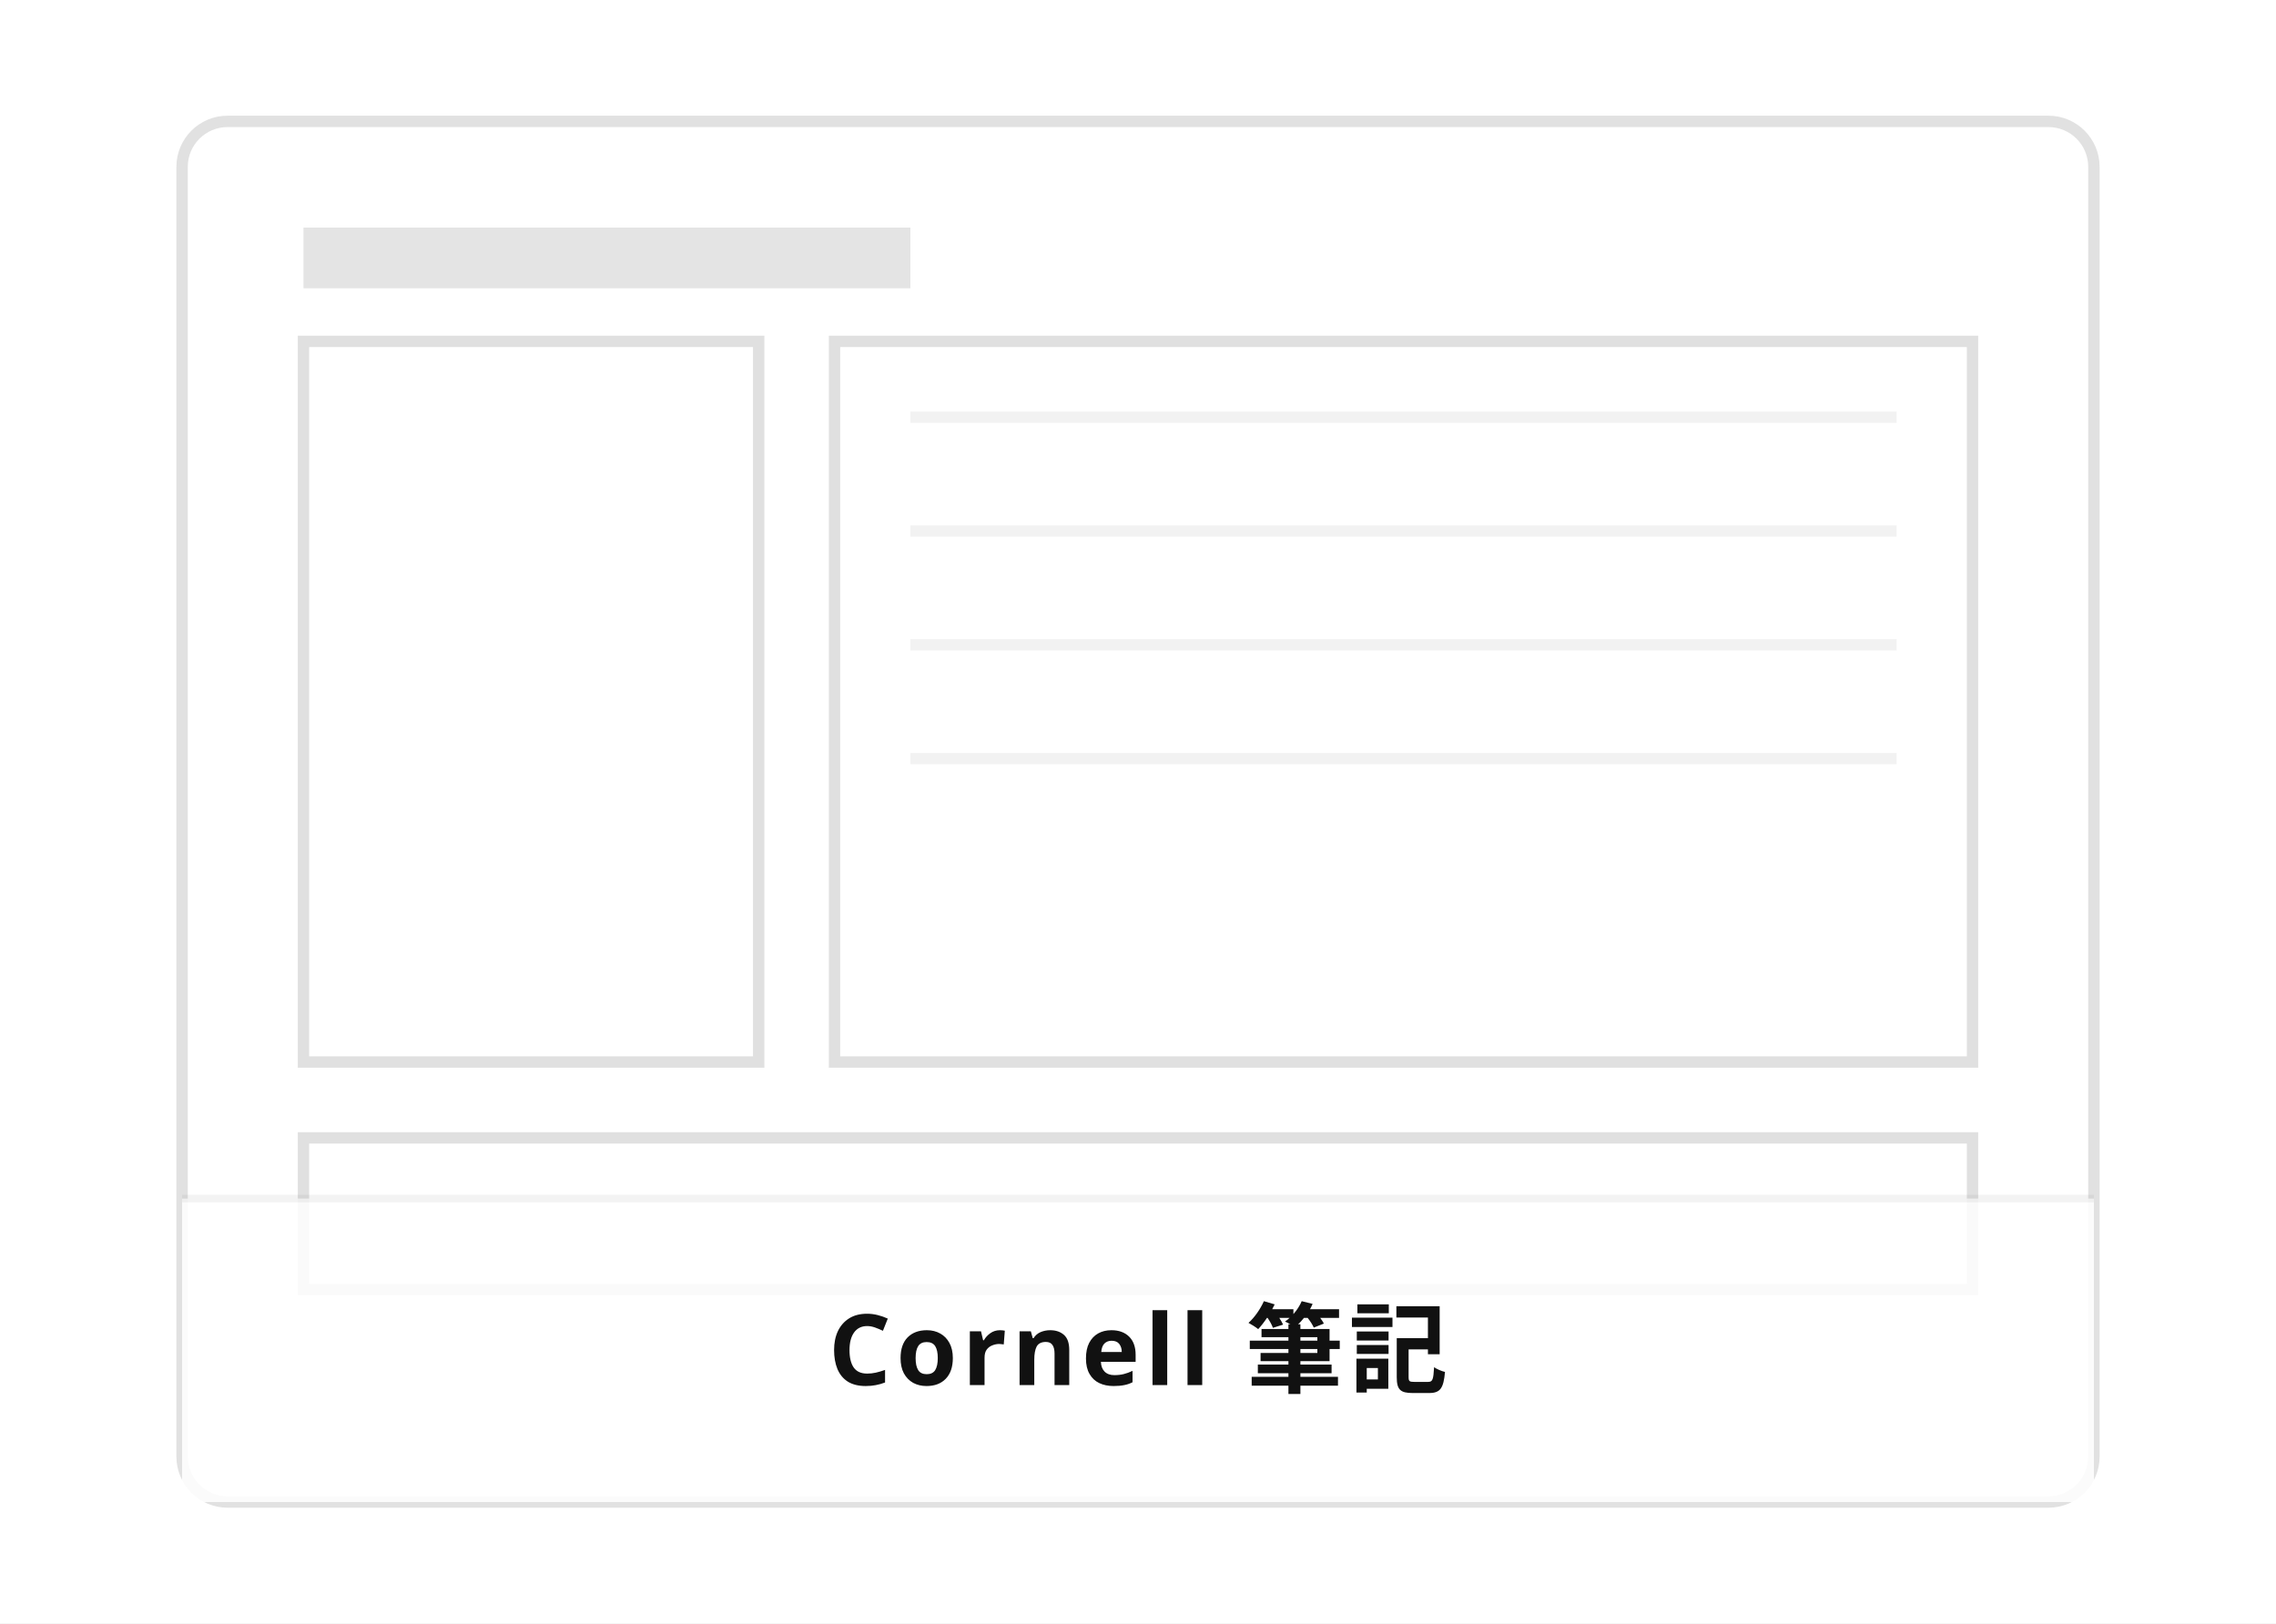
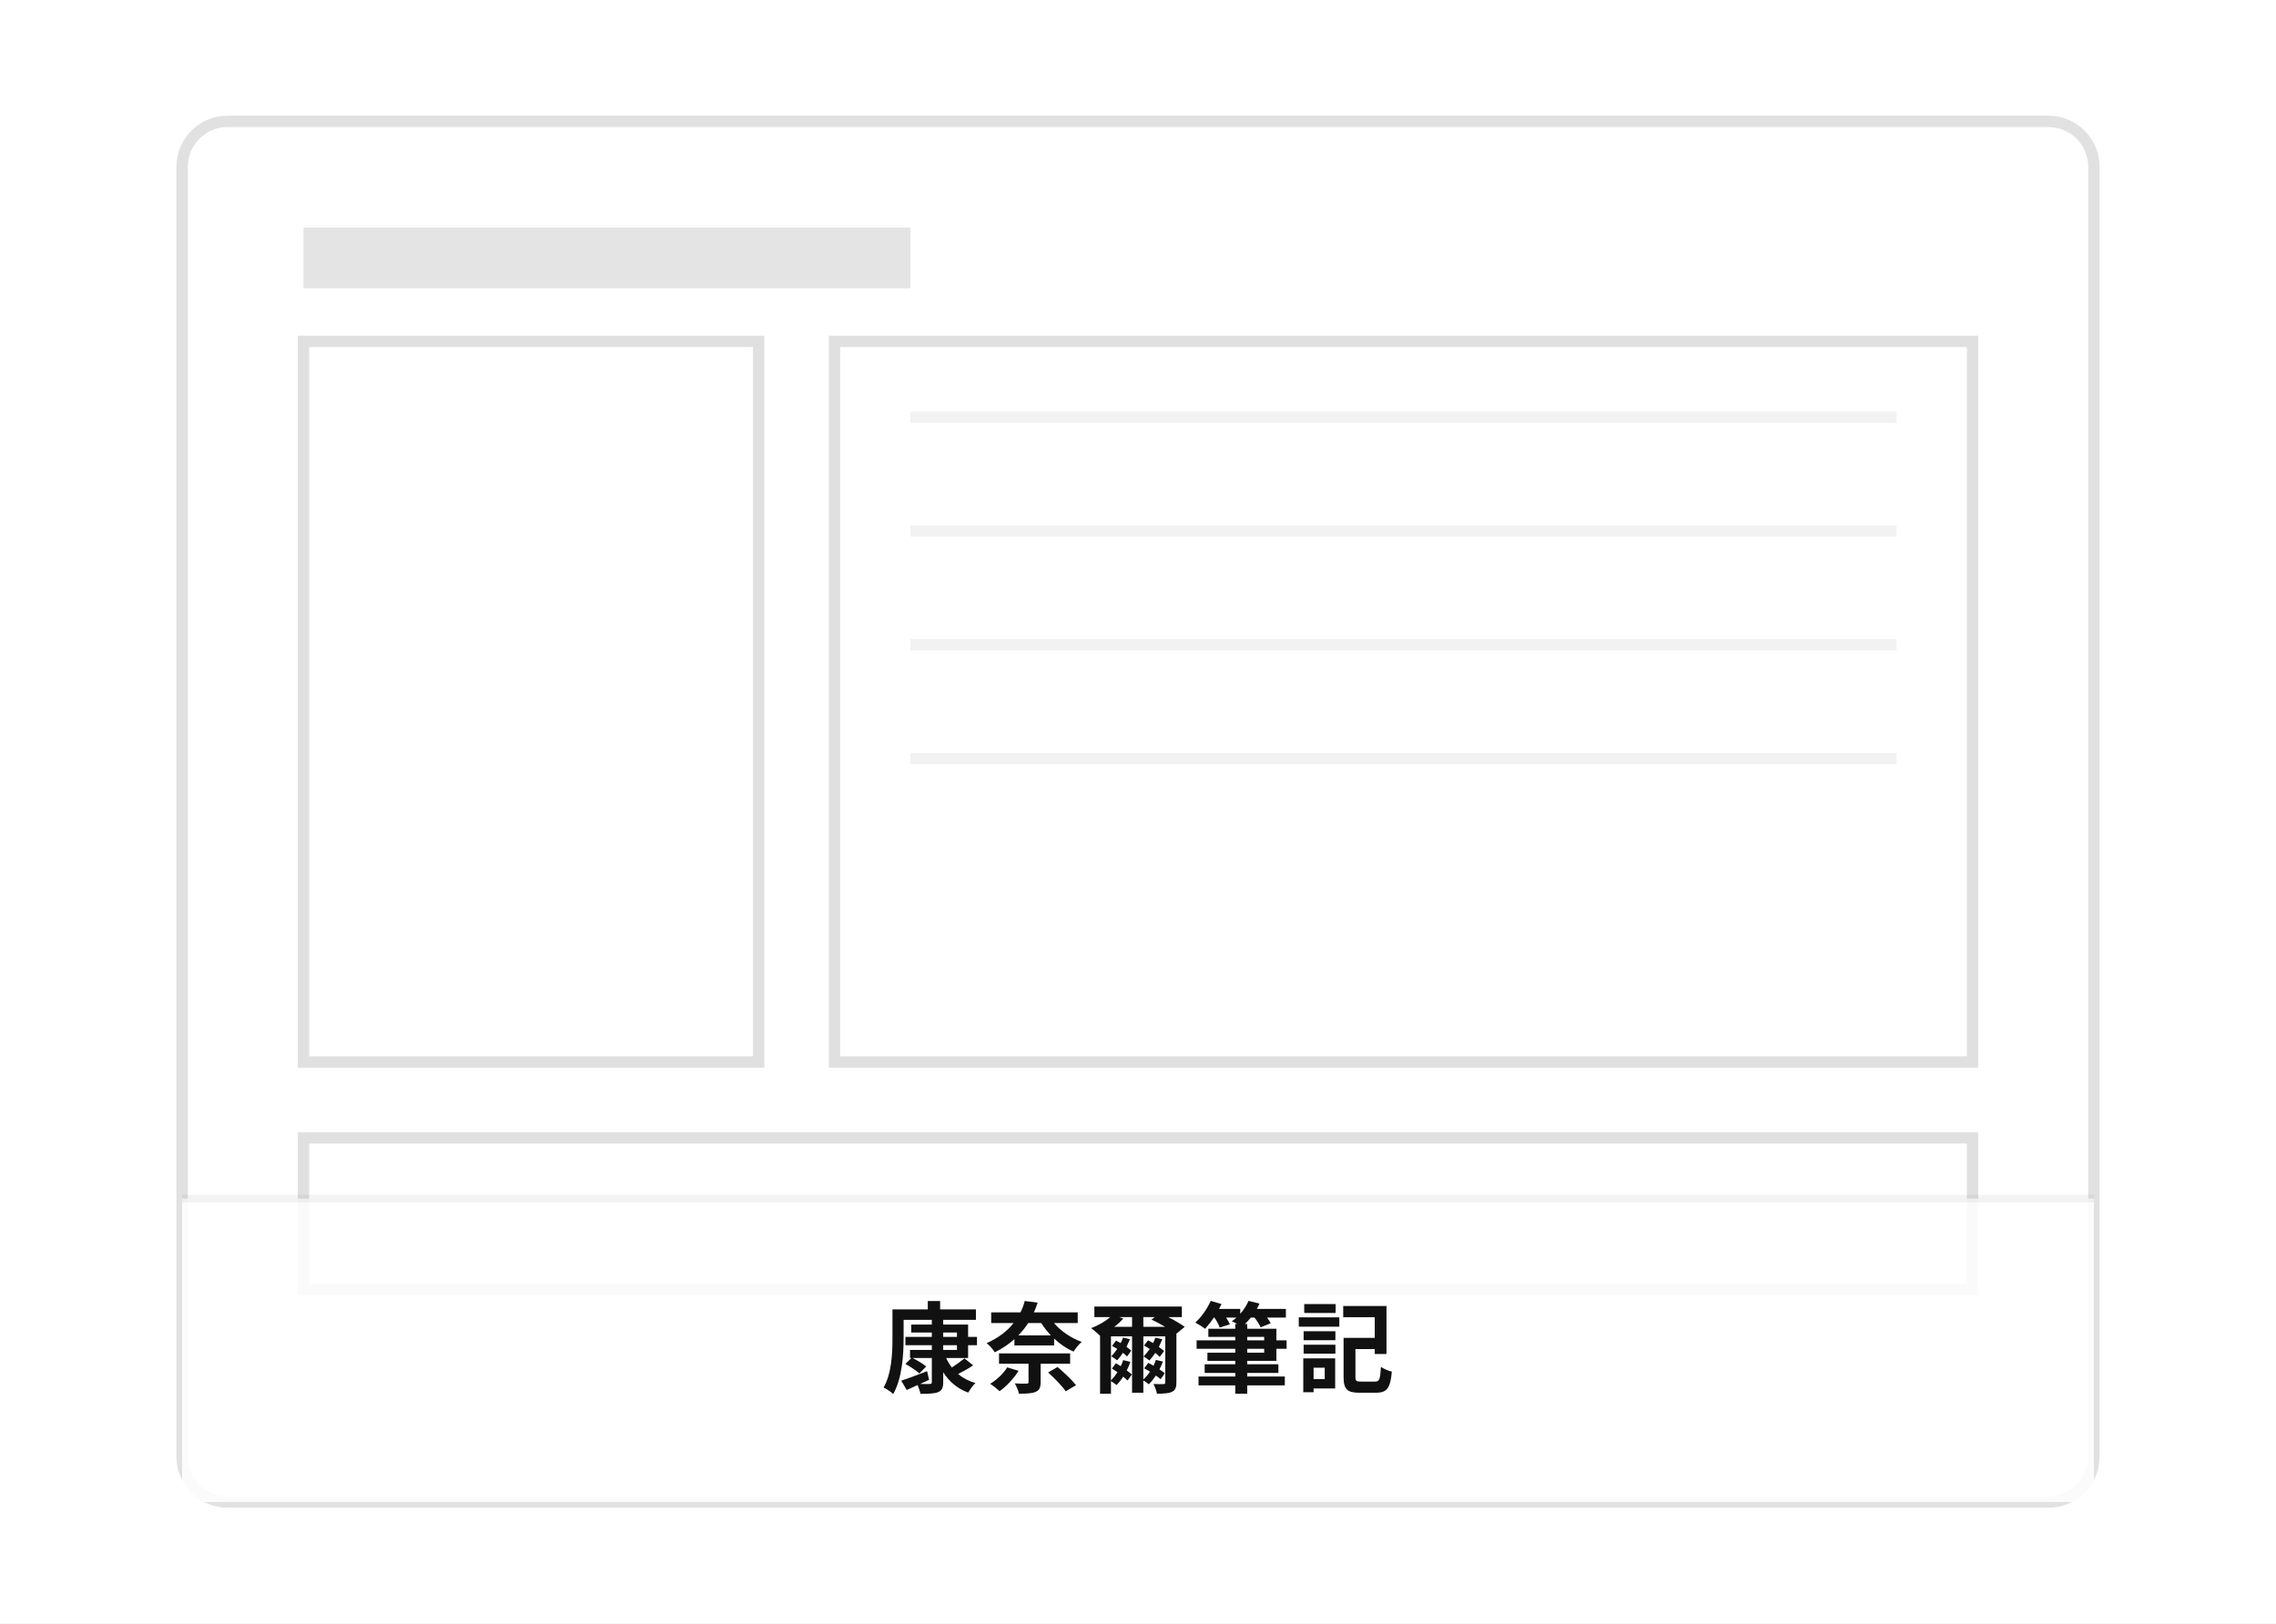
<svg xmlns="http://www.w3.org/2000/svg" viewBox="0 0 300 214">
  <rect width="100%" height="100%" fill="#ffffff" />
  <rect x="24" y="16" width="252" height="182" fill="#ffffff" stroke="#e1e1e1" stroke-width="1.5" rx="6" />
  <g opacity="0.6">
    <rect x="40" y="30" width="80" height="8" fill="#d2d2d2" stroke="none" stroke-width="1.5" rx="0" />
    <rect x="40" y="45" width="60" height="95" fill="none" stroke="#ccc" stroke-width="1.5" rx="0" />
    <rect x="110" y="45" width="150" height="95" fill="none" stroke="#ccc" stroke-width="1.5" rx="0" />
    <rect x="40" y="150" width="220" height="20" fill="none" stroke="#ccc" stroke-width="1.5" rx="0" />
    <line x1="120" y1="55" x2="250" y2="55" stroke="#eaeaea" stroke-width="1.5" stroke-dasharray="" />
    <line x1="120" y1="70" x2="250" y2="70" stroke="#eaeaea" stroke-width="1.5" stroke-dasharray="" />
    <line x1="120" y1="85" x2="250" y2="85" stroke="#eaeaea" stroke-width="1.5" stroke-dasharray="" />
    <line x1="120" y1="100" x2="250" y2="100" stroke="#eaeaea" stroke-width="1.5" stroke-dasharray="" />
  </g>
  <rect x="24" y="158" width="252" height="40" fill="rgba(255,255,255,0.85)" />
  <path d="M 24 158 L 276 158" stroke="rgba(0,0,0,0.05)" stroke-width="1" />
-   <text x="150" y="178" dominant-baseline="middle" text-anchor="middle" font-size="13" fill="#111" font-family="'PingFang TC', sans-serif" font-weight="600" letter-spacing="0.05em">Cornell 筆記</text>
+   <text x="150" y="178" dominant-baseline="middle" text-anchor="middle" font-size="13" fill="#111" font-family="'PingFang TC', sans-serif" font-weight="600" letter-spacing="0.05em">康奈爾筆記</text>
</svg>
